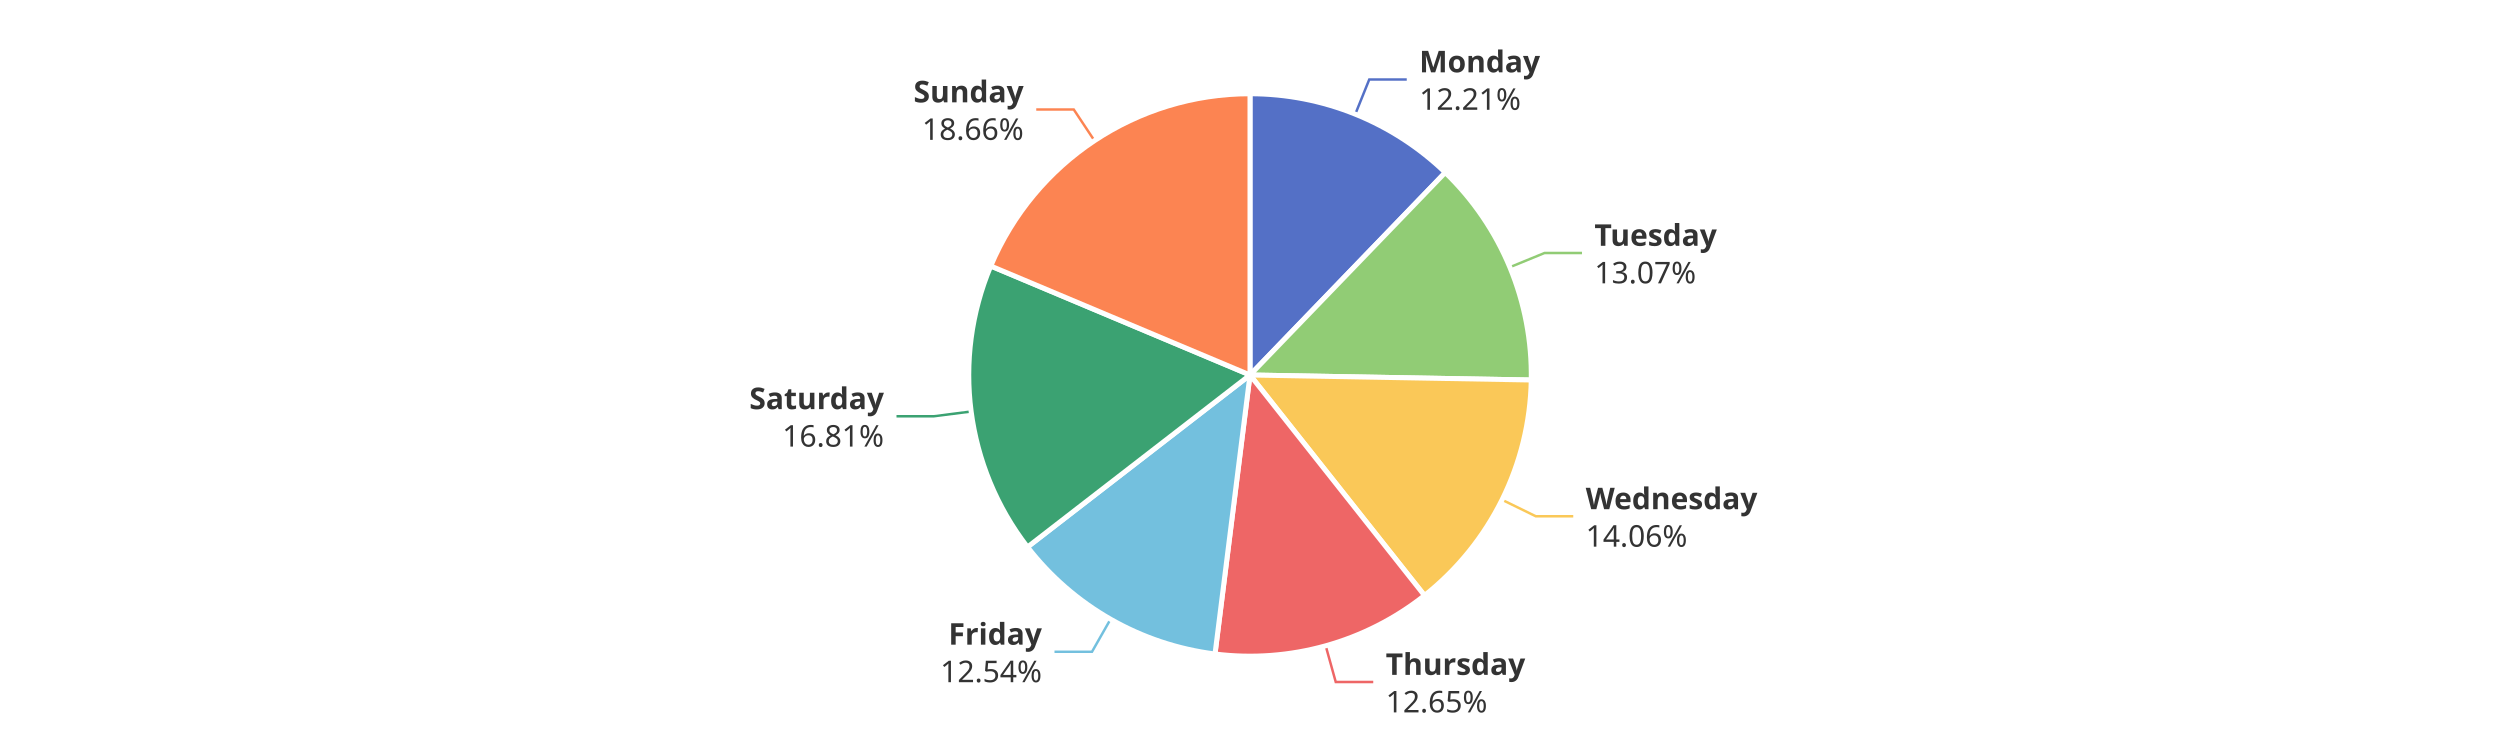
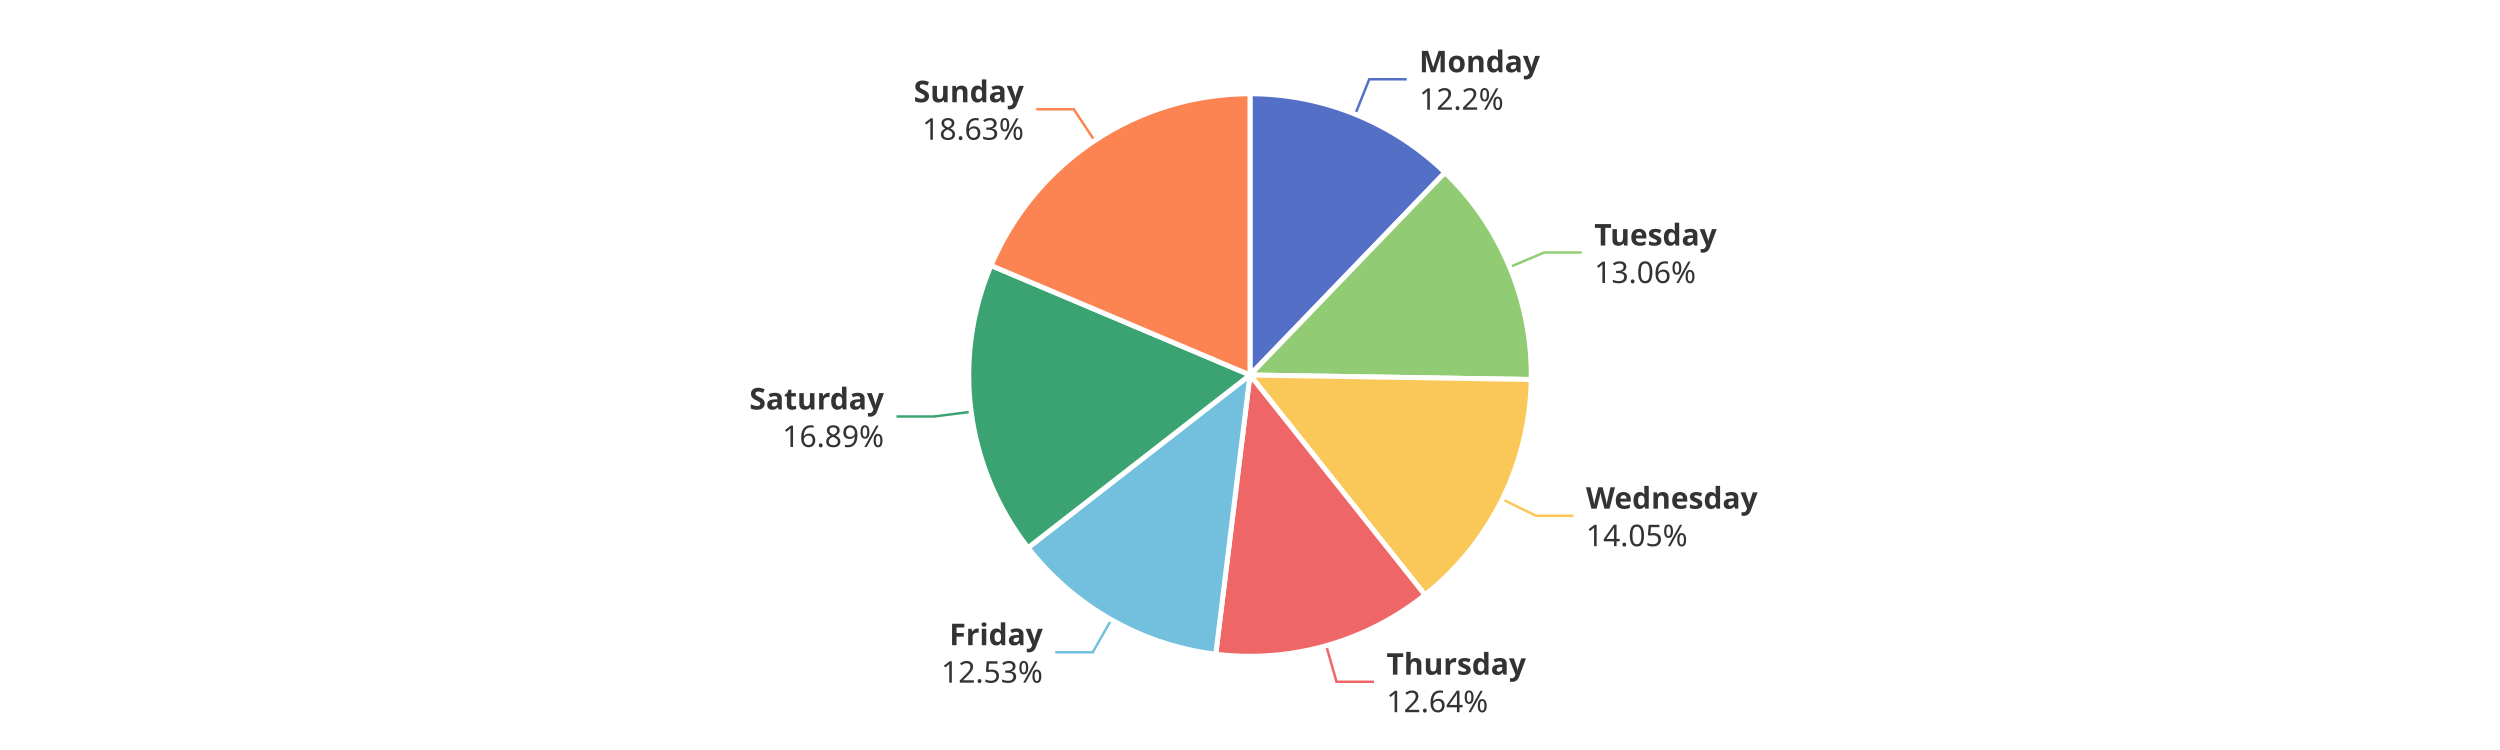
<svg xmlns="http://www.w3.org/2000/svg" width="1000" height="300" version="1.1" baseProfile="full" viewBox="0 0 1000 300">
  <rect width="1000" height="300" x="0" y="0" id="0" fill="#ffffff" />
-   <polyline points="542.1 45.7 547.7 31.8 562.7 31.8" fill="none" stroke="#5470c6" />
-   <polyline points="603.9 106.9 617.8 101.2 632.8 101.2" fill="none" stroke="#91cc75" />
-   <polyline points="600.8 199.9 614.3 206.5 629.3 206.5" fill="none" stroke="#fac858" />
-   <polyline points="530.3 258.4 534.3 272.8 549.3 272.8" fill="none" stroke="#ee6666" />
-   <polyline points="444.2 247.7 436.8 260.7 421.8 260.7" fill="none" stroke="#73c0de" />
-   <polyline points="388.4 164.6 373.6 166.5 358.6 166.5" fill="none" stroke="#3ba272" />
-   <polyline points="437.8 56.3 429.5 43.8 414.5 43.8" fill="none" stroke="#fc8452" />
-   <path d="M500 37.5A112.5 112.5 0 0 1 578.1 69L500 150Z" fill="#5470c6" stroke="#fff" stroke-width="2" stroke-linejoin="round" />
-   <path d="M578.1 69A112.5 112.5 0 0 1 612.5 152L500 150Z" fill="#91cc75" stroke="#fff" stroke-width="2" stroke-linejoin="round" />
-   <path d="M612.5 152A112.5 112.5 0 0 1 569.8 238.2L500 150Z" fill="#fac858" stroke="#fff" stroke-width="2" stroke-linejoin="round" />
-   <path d="M569.8 238.2A112.5 112.5 0 0 1 486 261.6L500 150Z" fill="#ee6666" stroke="#fff" stroke-width="2" stroke-linejoin="round" />
-   <path d="M486 261.6A112.5 112.5 0 0 1 411 218.8L500 150Z" fill="#73c0de" stroke="#fff" stroke-width="2" stroke-linejoin="round" />
-   <path d="M411 218.8A112.5 112.5 0 0 1 396.3 106.4L500 150Z" fill="#3ba272" stroke="#fff" stroke-width="2" stroke-linejoin="round" />
-   <path d="M396.3 106.4A112.5 112.5 0 0 1 500 37.5L500 150Z" fill="#fc8452" stroke="#fff" stroke-width="2" stroke-linejoin="round" />
-   <path d="M0 -15l42.8 0l0 30l-42.8 0Z" transform="translate(567.7169 31.7657)" fill="none" />
-   <text dominant-baseline="central" text-anchor="start" style="font-size:12px;font-family:sans-serif;font-weight:bold;" y="-7.5" transform="translate(567.7169 31.7657)" fill="#333" stroke="rgb(255,255,255)" stroke-width="2" paint-order="stroke" stroke-miterlimit="2">Monday</text>
-   <text dominant-baseline="central" text-anchor="start" style="font-size:12px;font-family:sans-serif;" y="7.5" transform="translate(567.7169 31.7657)" fill="#333" stroke="rgb(255,255,255)" stroke-width="2" paint-order="stroke" stroke-miterlimit="2">12.21%</text>
-   <path d="M0 -15l46.2 0l0 30l-46.2 0Z" transform="translate(637.7793 101.1709)" fill="none" />
-   <text dominant-baseline="central" text-anchor="start" style="font-size:12px;font-family:sans-serif;font-weight:bold;" y="-7.5" transform="translate(637.7793 101.1709)" fill="#333" stroke="rgb(255,255,255)" stroke-width="2" paint-order="stroke" stroke-miterlimit="2">Tuesday</text>
-   <text dominant-baseline="central" text-anchor="start" style="font-size:12px;font-family:sans-serif;" y="7.5" transform="translate(637.7793 101.1709)" fill="#333" stroke="rgb(255,255,255)" stroke-width="2" paint-order="stroke" stroke-miterlimit="2">13.07%</text>
-   <path d="M0 -15l63.6 0l0 30l-63.6 0Z" transform="translate(634.2862 206.5235)" fill="none" />
-   <text dominant-baseline="central" text-anchor="start" style="font-size:12px;font-family:sans-serif;font-weight:bold;" y="-7.5" transform="translate(634.2862 206.5235)" fill="#333" stroke="rgb(255,255,255)" stroke-width="2" paint-order="stroke" stroke-miterlimit="2">Wednesday</text>
-   <text dominant-baseline="central" text-anchor="start" style="font-size:12px;font-family:sans-serif;" y="7.5" transform="translate(634.2862 206.5235)" fill="#333" stroke="rgb(255,255,255)" stroke-width="2" paint-order="stroke" stroke-miterlimit="2">14.06%</text>
-   <path d="M0 -15l50.2 0l0 30l-50.2 0Z" transform="translate(554.3001 272.7996)" fill="none" />
-   <text dominant-baseline="central" text-anchor="start" style="font-size:12px;font-family:sans-serif;font-weight:bold;" y="-7.5" transform="translate(554.3001 272.7996)" fill="#333" stroke="rgb(255,255,255)" stroke-width="2" paint-order="stroke" stroke-miterlimit="2">Thursday</text>
-   <text dominant-baseline="central" text-anchor="start" style="font-size:12px;font-family:sans-serif;" y="7.5" transform="translate(554.3001 272.7996)" fill="#333" stroke="rgb(255,255,255)" stroke-width="2" paint-order="stroke" stroke-miterlimit="2">12.65%</text>
-   <path d="M-40.9 -15l40.9 0l0 30l-40.9 0Z" transform="translate(416.7594 260.7108)" fill="none" />
-   <text dominant-baseline="central" text-anchor="end" style="font-size:12px;font-family:sans-serif;font-weight:bold;" y="-7.5" transform="translate(416.7594 260.7108)" fill="#333" stroke="rgb(255,255,255)" stroke-width="2" paint-order="stroke" stroke-miterlimit="2">Friday</text>
-   <text dominant-baseline="central" text-anchor="end" style="font-size:12px;font-family:sans-serif;" y="7.5" transform="translate(416.7594 260.7108)" fill="#333" stroke="rgb(255,255,255)" stroke-width="2" paint-order="stroke" stroke-miterlimit="2">12.54%</text>
-   <path d="M-48.2 -15l48.2 0l0 30l-48.2 0Z" transform="translate(353.5717 166.4965)" fill="none" />
-   <text dominant-baseline="central" text-anchor="end" style="font-size:12px;font-family:sans-serif;font-weight:bold;" y="-7.5" transform="translate(353.5717 166.4965)" fill="#333" stroke="rgb(255,255,255)" stroke-width="2" paint-order="stroke" stroke-miterlimit="2">Saturday</text>
-   <text dominant-baseline="central" text-anchor="end" style="font-size:12px;font-family:sans-serif;" y="7.5" transform="translate(353.5717 166.4965)" fill="#333" stroke="rgb(255,255,255)" stroke-width="2" paint-order="stroke" stroke-miterlimit="2">16.81%</text>
-   <path d="M-40.9 -15l40.9 0l0 30l-40.9 0Z" transform="translate(409.4648 43.7878)" fill="none" />
-   <text dominant-baseline="central" text-anchor="end" style="font-size:12px;font-family:sans-serif;font-weight:bold;" y="-7.5" transform="translate(409.4648 43.7878)" fill="#333" stroke="rgb(255,255,255)" stroke-width="2" paint-order="stroke" stroke-miterlimit="2">Sunday</text>
-   <text dominant-baseline="central" text-anchor="end" style="font-size:12px;font-family:sans-serif;" y="7.5" transform="translate(409.4648 43.7878)" fill="#333" stroke="rgb(255,255,255)" stroke-width="2" paint-order="stroke" stroke-miterlimit="2">18.66%</text>
+   <polyline points="542.1 45.7 547.7 31.7 562.7 31.7" fill="none" stroke="#5470c6" />
+   <polyline points="603.9 106.8 617.7 101 632.7 101" fill="none" stroke="#91cc75" />
+   <polyline points="600.9 199.7 614.4 206.3 629.4 206.3" fill="none" stroke="#fac858" />
+   <polyline points="530.5 258.3 534.6 272.7 549.6 272.7" fill="none" stroke="#ee6666" />
+   <polyline points="444.5 247.9 437.1 260.9 422.1 260.9" fill="none" stroke="#73c0de" />
+   <polyline points="388.5 164.7 373.6 166.6 358.6 166.6" fill="none" stroke="#3ba272" />
+   <polyline points="437.8 56.2 429.5 43.7 414.5 43.7" fill="none" stroke="#fc8452" />
+   <path d="M500 37.5A112.5 112.5 0 0 1 578 69L500 150Z" fill="#5470c6" stroke="#fff" stroke-width="2" stroke-linejoin="round" />
+   <path d="M578 69A112.5 112.5 0 0 1 612.5 151.8L500 150Z" fill="#91cc75" stroke="#fff" stroke-width="2" stroke-linejoin="round" />
+   <path d="M612.5 151.8A112.5 112.5 0 0 1 570 238L500 150Z" fill="#fac858" stroke="#fff" stroke-width="2" stroke-linejoin="round" />
+   <path d="M570 238A112.5 112.5 0 0 1 486.3 261.7L500 150Z" fill="#ee6666" stroke="#fff" stroke-width="2" stroke-linejoin="round" />
+   <path d="M486.3 261.7A112.5 112.5 0 0 1 411.2 219.1L500 150Z" fill="#73c0de" stroke="#fff" stroke-width="2" stroke-linejoin="round" />
+   <path d="M411.2 219.1A112.5 112.5 0 0 1 396.4 106.2L500 150Z" fill="#3ba272" stroke="#fff" stroke-width="2" stroke-linejoin="round" />
+   <path d="M396.4 106.2A112.5 112.5 0 0 1 500 37.5L500 150Z" fill="#fc8452" stroke="#fff" stroke-width="2" stroke-linejoin="round" />
+   <path d="M0 -15l42.8 0l0 30l-42.8 0Z" transform="translate(567.6753 31.7489)" fill="none" />
+   <text dominant-baseline="central" text-anchor="start" style="font-size:12px;font-family:sans-serif;font-weight:bold;" y="-7.5" transform="translate(567.6753 31.7489)" fill="#333" stroke="rgb(255,255,255)" stroke-width="2" paint-order="stroke" stroke-miterlimit="2">Monday</text>
+   <text dominant-baseline="central" text-anchor="start" style="font-size:12px;font-family:sans-serif;" y="7.5" transform="translate(567.6753 31.7489)" fill="#333" stroke="rgb(255,255,255)" stroke-width="2" paint-order="stroke" stroke-miterlimit="2">12.2%</text>
+   <path d="M0 -15l46.2 0l0 30l-46.2 0Z" transform="translate(637.7275 101.046)" fill="none" />
+   <text dominant-baseline="central" text-anchor="start" style="font-size:12px;font-family:sans-serif;font-weight:bold;" y="-7.5" transform="translate(637.7275 101.046)" fill="#333" stroke="rgb(255,255,255)" stroke-width="2" paint-order="stroke" stroke-miterlimit="2">Tuesday</text>
+   <text dominant-baseline="central" text-anchor="start" style="font-size:12px;font-family:sans-serif;" y="7.5" transform="translate(637.7275 101.046)" fill="#333" stroke="rgb(255,255,255)" stroke-width="2" paint-order="stroke" stroke-miterlimit="2">13.06%</text>
+   <path d="M0 -15l63.6 0l0 30l-63.6 0Z" transform="translate(634.3863 206.3207)" fill="none" />
+   <text dominant-baseline="central" text-anchor="start" style="font-size:12px;font-family:sans-serif;font-weight:bold;" y="-7.5" transform="translate(634.3863 206.3207)" fill="#333" stroke="rgb(255,255,255)" stroke-width="2" paint-order="stroke" stroke-miterlimit="2">Wednesday</text>
+   <text dominant-baseline="central" text-anchor="start" style="font-size:12px;font-family:sans-serif;" y="7.5" transform="translate(634.3863 206.3207)" fill="#333" stroke="rgb(255,255,255)" stroke-width="2" paint-order="stroke" stroke-miterlimit="2">14.05%</text>
+   <path d="M0 -15l50.2 0l0 30l-50.2 0Z" transform="translate(554.6053 272.714)" fill="none" />
+   <text dominant-baseline="central" text-anchor="start" style="font-size:12px;font-family:sans-serif;font-weight:bold;" y="-7.5" transform="translate(554.6053 272.714)" fill="#333" stroke="rgb(255,255,255)" stroke-width="2" paint-order="stroke" stroke-miterlimit="2">Thursday</text>
+   <text dominant-baseline="central" text-anchor="start" style="font-size:12px;font-family:sans-serif;" y="7.5" transform="translate(554.6053 272.714)" fill="#333" stroke="rgb(255,255,255)" stroke-width="2" paint-order="stroke" stroke-miterlimit="2">12.64%</text>
+   <path d="M-40.9 -15l40.9 0l0 30l-40.9 0Z" transform="translate(417.1133 260.9122)" fill="none" />
+   <text dominant-baseline="central" text-anchor="end" style="font-size:12px;font-family:sans-serif;font-weight:bold;" y="-7.5" transform="translate(417.1133 260.9122)" fill="#333" stroke="rgb(255,255,255)" stroke-width="2" paint-order="stroke" stroke-miterlimit="2">Friday</text>
+   <text dominant-baseline="central" text-anchor="end" style="font-size:12px;font-family:sans-serif;" y="7.5" transform="translate(417.1133 260.9122)" fill="#333" stroke="rgb(255,255,255)" stroke-width="2" paint-order="stroke" stroke-miterlimit="2">12.53%</text>
+   <path d="M-48.2 -15l48.2 0l0 30l-48.2 0Z" transform="translate(353.5897 166.6338)" fill="none" />
+   <text dominant-baseline="central" text-anchor="end" style="font-size:12px;font-family:sans-serif;font-weight:bold;" y="-7.5" transform="translate(353.5897 166.6338)" fill="#333" stroke="rgb(255,255,255)" stroke-width="2" paint-order="stroke" stroke-miterlimit="2">Saturday</text>
+   <text dominant-baseline="central" text-anchor="end" style="font-size:12px;font-family:sans-serif;" y="7.5" transform="translate(353.5897 166.6338)" fill="#333" stroke="rgb(255,255,255)" stroke-width="2" paint-order="stroke" stroke-miterlimit="2">16.89%</text>
+   <path d="M-40.9 -15l40.9 0l0 30l-40.9 0Z" transform="translate(409.5378 43.7393)" fill="none" />
+   <text dominant-baseline="central" text-anchor="end" style="font-size:12px;font-family:sans-serif;font-weight:bold;" y="-7.5" transform="translate(409.5378 43.7393)" fill="#333" stroke="rgb(255,255,255)" stroke-width="2" paint-order="stroke" stroke-miterlimit="2">Sunday</text>
+   <text dominant-baseline="central" text-anchor="end" style="font-size:12px;font-family:sans-serif;" y="7.5" transform="translate(409.5378 43.7393)" fill="#333" stroke="rgb(255,255,255)" stroke-width="2" paint-order="stroke" stroke-miterlimit="2">18.63%</text>
</svg>
